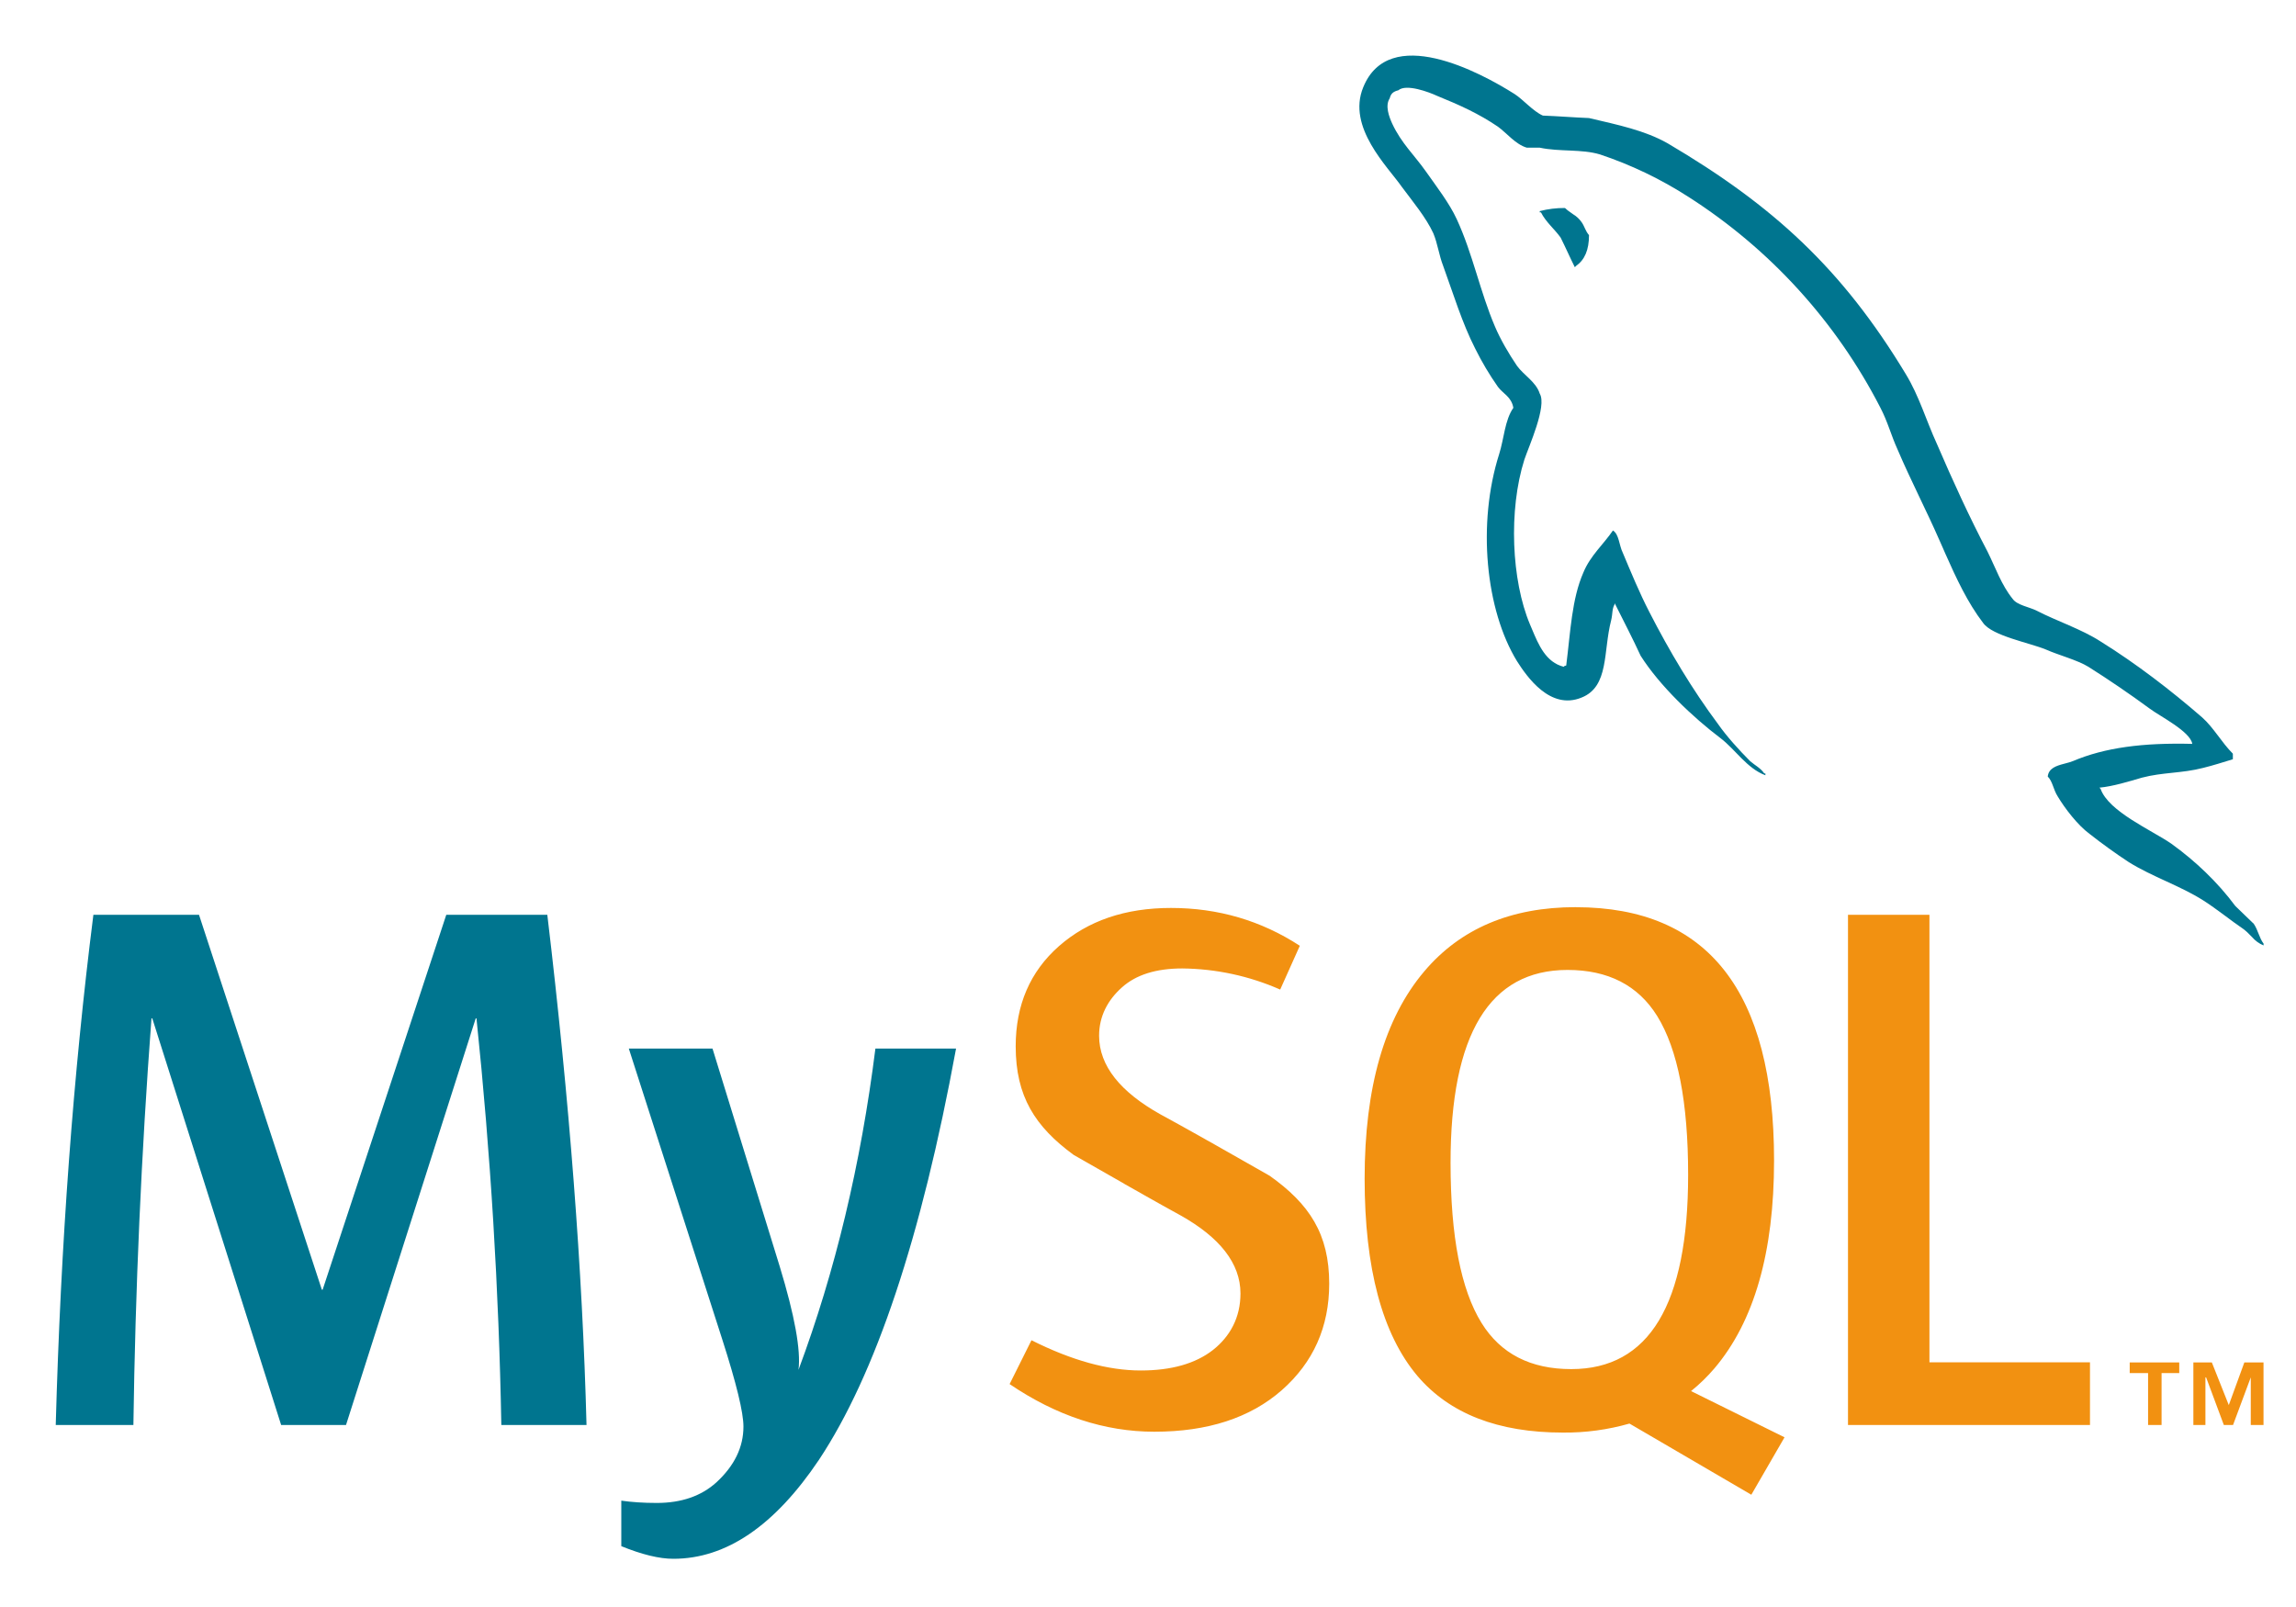
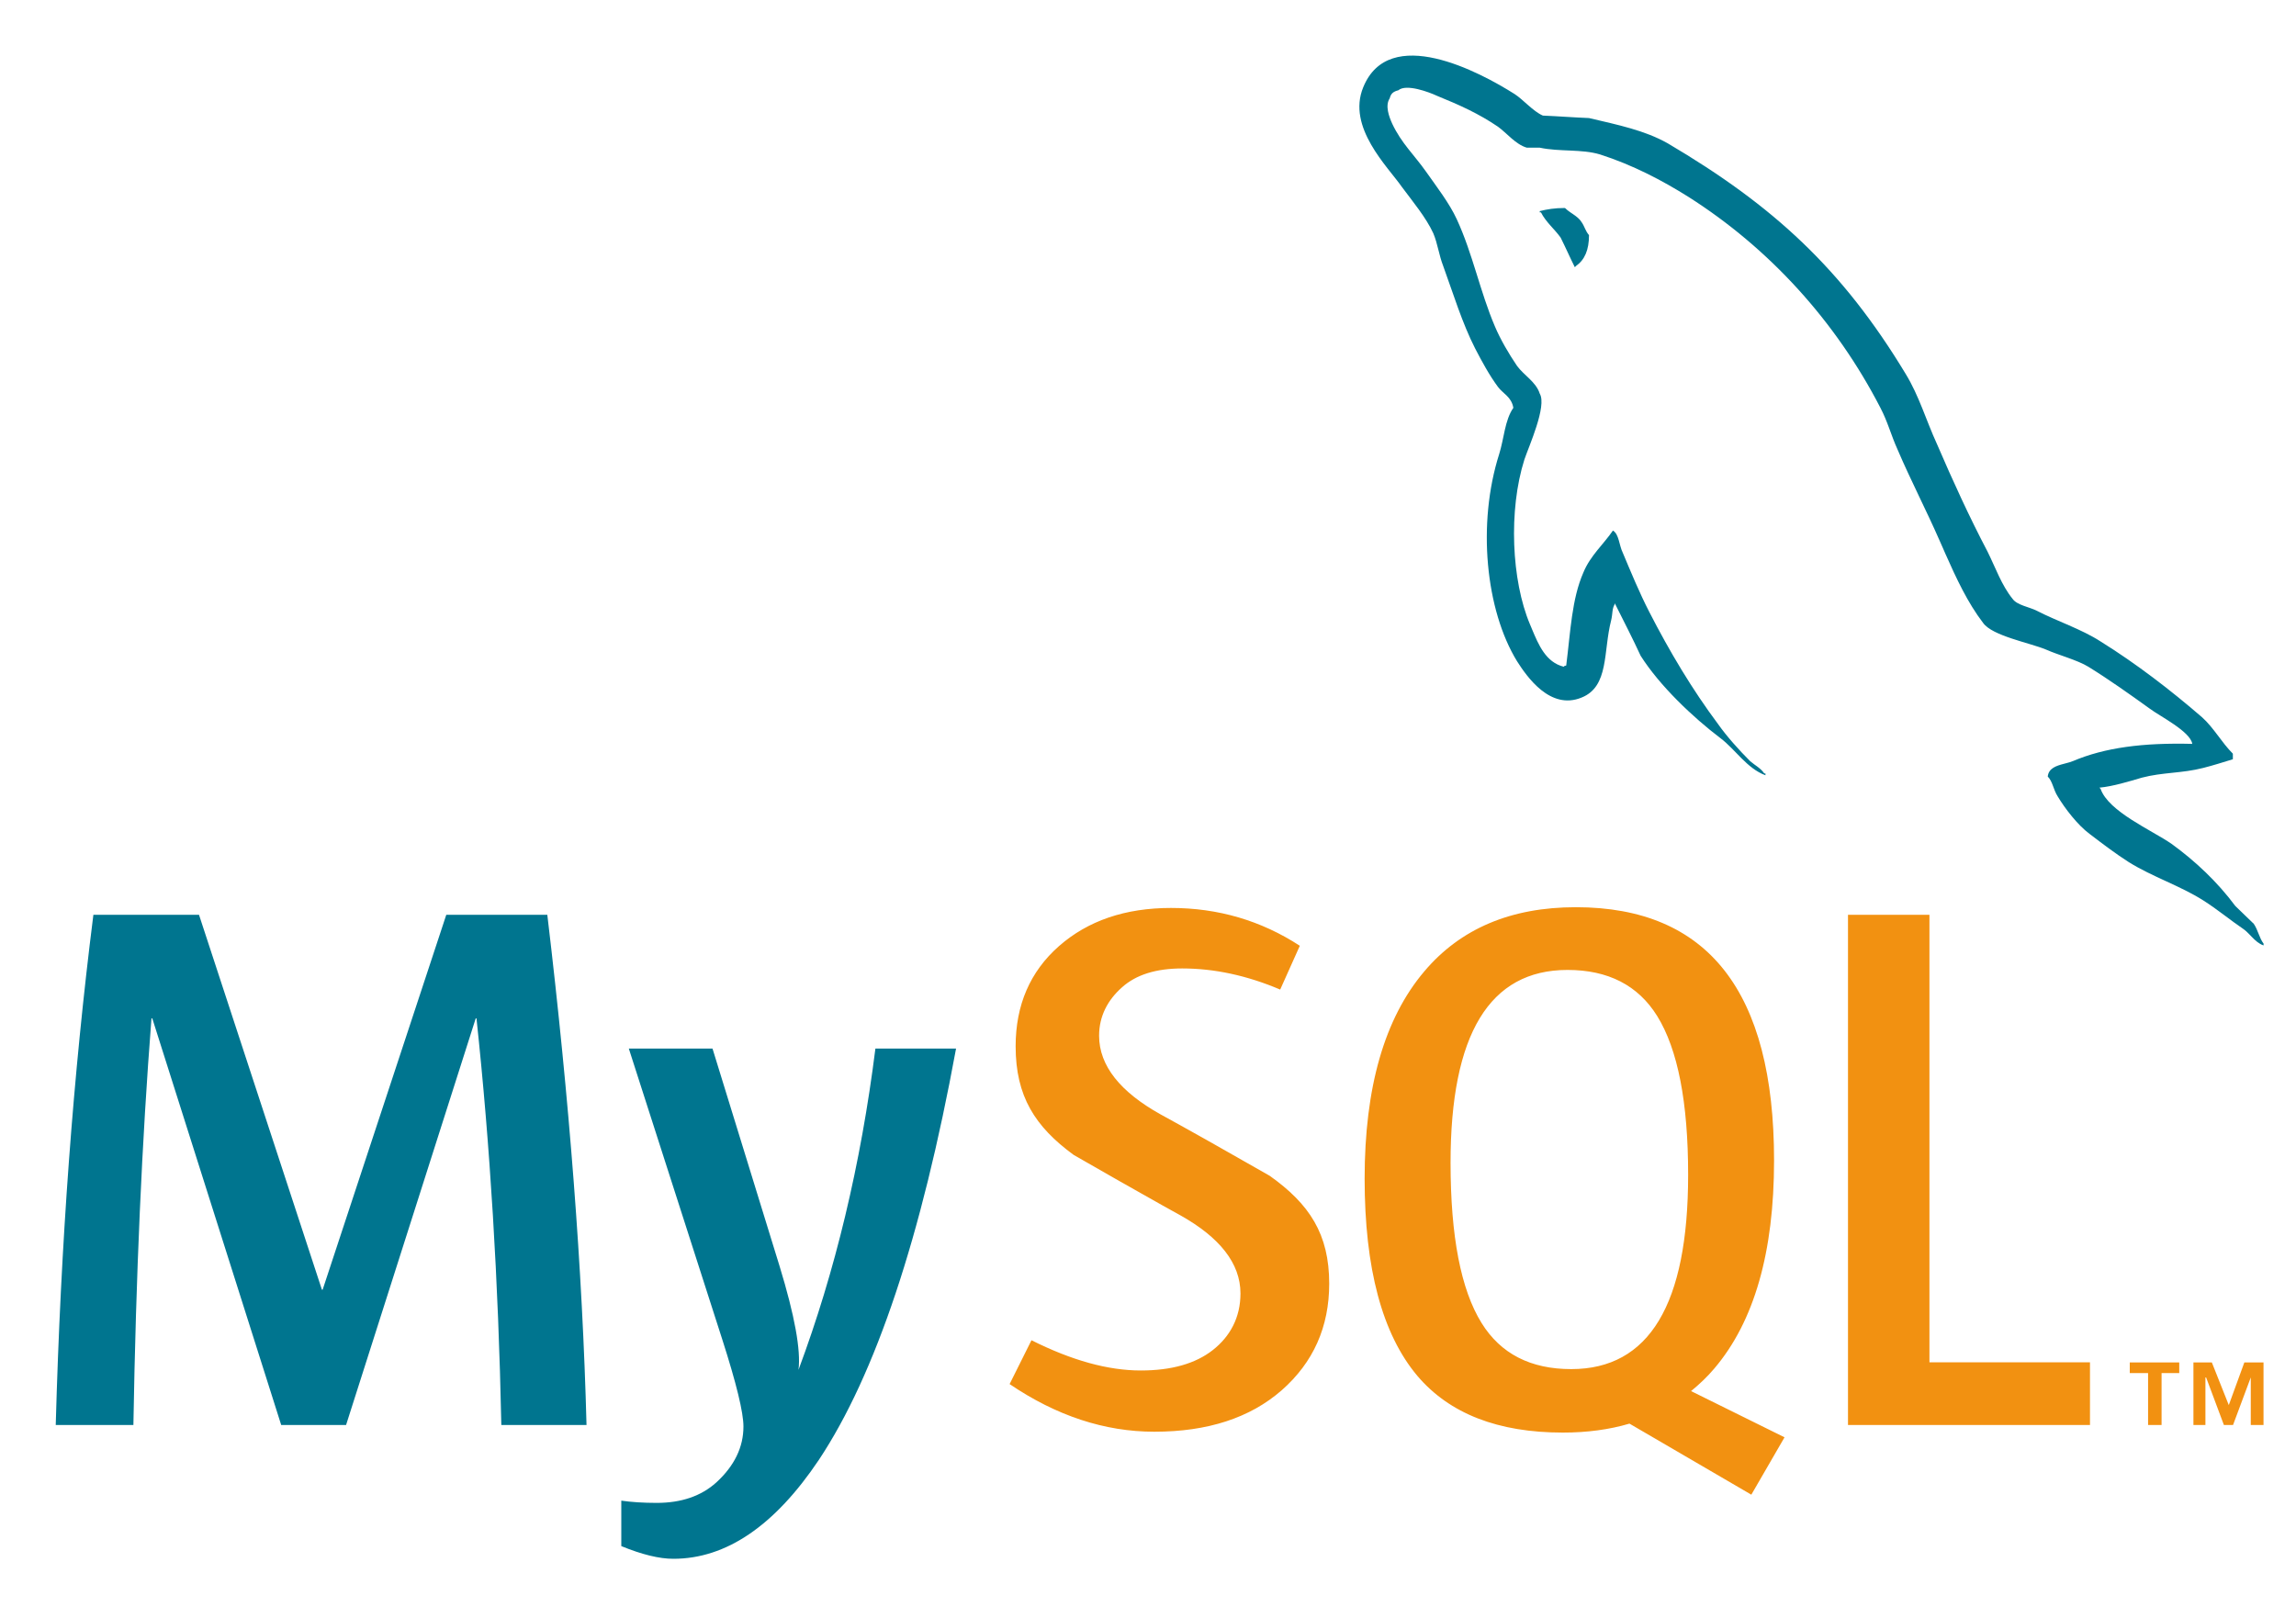
- <svg xmlns="http://www.w3.org/2000/svg" width="40" height="28" fill="none">
-   <path d="M12.413 18.27l1.17 3.793c.262.86.371 1.462.328 1.805.639-1.713 1.086-3.579 1.34-5.598h1.405c-.604 3.288-1.401 5.677-2.39 7.168-.772 1.148-1.616 1.722-2.536 1.722-.245 0-.547-.074-.906-.22v-.793c.175.025.38.04.617.04.43 0 .775-.12 1.038-.357.315-.29.473-.614.473-.974 0-.247-.123-.751-.368-1.515l-1.629-5.071h1.458zm-8.946-2.331l2.14 6.532h.014l2.154-6.532h1.76c.386 3.24.613 6.203.683 8.89H8.734a83.037 83.037 0 00-.433-7.085h-.013l-2.26 7.085h-1.13l-2.245-7.085h-.014a116.287 116.287 0 00-.315 7.085H.971c.087-3.16.306-6.124.656-8.89h1.84z" fill="#00758F" />
-   <path d="M27.453 15.807c2.303 0 3.454 1.471 3.454 4.413 0 1.598-.346 2.805-1.038 3.621a3.047 3.047 0 01-.408.397l1.63.806h-.002l-.578 1-2.123-1.24a4.076 4.076 0 01-1.16.157c-1.131 0-1.976-.33-2.535-.988-.613-.728-.919-1.875-.919-3.437 0-1.59.346-2.793 1.038-3.61.63-.746 1.51-1.12 2.64-1.12zm-7.053.013c.823 0 1.571.22 2.245.659l-.342.763a4.34 4.34 0 00-1.707-.368c-.455 0-.805.11-1.05.33-.245.218-.398.5-.398.842 0 .527.376.983 1.068 1.37.227.123.453.249.679.376l.052.029.025.014.052.03.026.014.052.029c.524.296 1.017.578 1.017.578.693.491 1.038 1.016 1.038 1.88 0 .753-.276 1.372-.827 1.857-.55.482-1.291.723-2.219.723-.867 0-1.708-.278-2.522-.83l.381-.764c.7.352 1.335.527 1.904.527.534 0 .952-.12 1.255-.355.301-.237.482-.568.482-.987 0-.528-.367-.98-1.04-1.358a54.245 54.245 0 01-.631-.352l-.052-.03-.284-.16-.05-.03c-.455-.258-.849-.484-.849-.484-.673-.493-1.01-1.021-1.01-1.892 0-.72.251-1.303.754-1.746.504-.443 1.154-.665 1.95-.665zm13.214.119v7.797h2.797v1.093h-4.216v-8.89h1.419zm4.352 7.8v.185h-.308v.905h-.235v-.905h-.32v-.185h.863zm.568 0l.295.743.271-.743h.334v1.09h-.222v-.83l-.309.83h-.16l-.309-.83h-.012v.83h-.21v-1.09h.322zM27.308 16.9c-1.358 0-2.037 1.12-2.037 3.36 0 1.281.18 2.211.54 2.791.332.536.853.804 1.563.804 1.357 0 2.036-1.129 2.036-3.385 0-1.265-.18-2.187-.539-2.767-.333-.535-.854-.803-1.563-.803z" fill="#F29111" />
-   <path d="M23.75 1.52c.45-1.107 2.025-.269 2.636.118.15.096.321.3.493.376.268.01.535.032.804.043.503.118.974.215 1.37.44 1.843 1.086 3.043 2.191 4.147 4.018.236.387.354.806.546 1.224.268.624.568 1.28.879 1.87.139.28.246.59.44.827.075.108.289.14.416.204.354.183.783.322 1.115.537.622.387 1.222.849 1.768 1.322.204.182.342.44.536.633v.097c-.172.053-.343.107-.515.15-.375.097-.707.075-1.07.171-.226.066-.505.152-.74.174l.021.022c.14.396.89.718 1.233.955.416.3.803.666 1.114 1.085.107.107.214.204.321.31.075.109.096.248.171.345v.032a.525.525 0 01-.2-.145l-.035-.035a.847.847 0 00-.107-.099c-.237-.161-.471-.354-.708-.505-.407-.258-.878-.407-1.296-.666a9.908 9.908 0 01-.686-.494c-.204-.15-.428-.44-.556-.655-.076-.119-.086-.258-.172-.344.015-.143.146-.186.279-.221l.03-.008a1.09 1.09 0 00.13-.04c.557-.236 1.221-.322 2.079-.3-.033-.216-.569-.484-.74-.613a18.6 18.6 0 00-1.07-.73c-.194-.119-.526-.205-.74-.301-.29-.119-.932-.237-1.093-.462-.272-.355-.468-.778-.658-1.206l-.051-.117a50.467 50.467 0 00-.052-.117c-.225-.515-.504-1.052-.729-1.58-.117-.257-.171-.482-.3-.73a9.523 9.523 0 00-3.342-3.673 6.844 6.844 0 00-1.543-.741c-.321-.097-.707-.044-1.05-.118H26.6c-.193-.054-.354-.258-.504-.366-.331-.225-.663-.376-1.06-.537-.14-.065-.536-.215-.675-.097-.085.022-.129.054-.15.14-.085.129-.01.322.043.44.16.344.386.548.59.838.181.258.406.548.535.828.278.601.407 1.267.665 1.869.095.226.246.483.385.687.117.162.332.279.396.484.13.215-.193.924-.268 1.149-.279.88-.225 2.106.097 2.87l.017.04.017.04c.117.28.243.581.555.66.022-.022 0-.01.043-.022.075-.591.096-1.16.3-1.623.118-.289.353-.493.514-.73.107.065.107.259.171.387.14.333.29.698.462 1.031.352.688.75 1.354 1.199 1.956.15.214.364.45.557.644.086.075.182.119.247.215h.02v.032c-.32-.118-.524-.45-.78-.645-.483-.365-1.061-.913-1.394-1.438-.139-.302-.29-.592-.44-.892v-.022c-.064.086-.042.171-.074.301-.14.537-.032 1.15-.514 1.342-.547.226-.954-.365-1.125-.633-.547-.892-.697-2.395-.311-3.61.085-.268.097-.59.247-.805-.033-.194-.182-.247-.269-.366a5.066 5.066 0 01-.395-.665c-.226-.44-.386-.967-.558-1.44-.075-.193-.096-.387-.172-.57-.128-.278-.363-.558-.546-.805-.246-.354-.964-1.042-.675-1.74zm3.514 2.104a.708.708 0 00.1.079l.042.03a.48.48 0 01.148.138c.054.076.064.15.129.226 0 .258-.075.43-.226.537l-.021.022c-.086-.172-.161-.344-.247-.516-.107-.15-.257-.269-.343-.44h-.021v-.022a1.71 1.71 0 01.44-.054z" fill="#00758F" />
+ <svg xmlns="http://www.w3.org/2000/svg" width="40" height="28" viewBox="0 0 40 28" fill="none">
+   <path d="M12.413 18.27L13.582 22.063C13.845 22.924 13.954 23.525 13.911 23.868C14.55 22.155 14.997 20.289 15.251 18.27H16.656C16.052 21.558 15.255 23.947 14.265 25.438C13.494 26.586 12.65 27.16 11.73 27.16C11.485 27.16 11.183 27.086 10.824 26.939V26.147C10.999 26.172 11.205 26.186 11.441 26.186C11.87 26.186 12.216 26.067 12.479 25.83C12.794 25.541 12.952 25.216 12.952 24.855C12.952 24.61 12.829 24.105 12.584 23.341L10.955 18.27H12.413H12.413ZM3.467 15.939L5.608 22.471H5.621L7.775 15.939H9.535C9.921 19.178 10.148 22.142 10.218 24.829H8.734C8.682 22.318 8.538 19.956 8.301 17.744H8.288L6.029 24.829H4.899L2.653 17.744H2.639C2.473 19.868 2.368 22.23 2.324 24.829H0.971C1.058 21.668 1.277 18.705 1.627 15.939H3.467H3.467Z" fill="#00758F" />
+   <path d="M27.453 15.807C29.756 15.807 30.907 17.278 30.907 20.22C30.907 21.818 30.561 23.025 29.869 23.841C29.744 23.99 29.606 24.119 29.461 24.238L31.091 25.044L31.089 25.044L30.511 26.043L28.388 24.805C28.036 24.909 27.649 24.961 27.227 24.961C26.097 24.961 25.252 24.631 24.693 23.973C24.08 23.245 23.774 22.098 23.774 20.536C23.774 18.946 24.12 17.744 24.812 16.927C25.442 16.18 26.323 15.807 27.453 15.807V15.807ZM20.4 15.82C21.223 15.82 21.971 16.04 22.645 16.479L22.303 17.242C21.726 16.997 21.157 16.874 20.596 16.874C20.141 16.874 19.791 16.983 19.546 17.204C19.3 17.422 19.148 17.703 19.148 18.046C19.148 18.573 19.524 19.029 20.216 19.415C20.443 19.539 20.669 19.665 20.895 19.792L20.947 19.821L20.972 19.835L21.024 19.864L21.05 19.879L21.102 19.908C21.626 20.204 22.119 20.486 22.119 20.486C22.812 20.977 23.157 21.502 23.157 22.365C23.157 23.119 22.881 23.738 22.33 24.223C21.779 24.705 21.039 24.946 20.111 24.946C19.244 24.946 18.403 24.668 17.589 24.116L17.97 23.352C18.671 23.704 19.305 23.879 19.874 23.879C20.408 23.879 20.826 23.76 21.128 23.524C21.43 23.287 21.611 22.956 21.611 22.537C21.611 22.009 21.244 21.558 20.57 21.179C20.359 21.063 20.149 20.945 19.94 20.826L19.888 20.797C19.793 20.744 19.698 20.689 19.604 20.636L19.553 20.608C19.099 20.349 18.705 20.123 18.705 20.123C18.032 19.63 17.694 19.102 17.694 18.231C17.694 17.511 17.946 16.928 18.449 16.485C18.953 16.042 19.603 15.82 20.4 15.82V15.82ZM33.614 15.939V23.736H36.411V24.829H32.195V15.939H33.614ZM37.966 23.739V23.924H37.658V24.829H37.423V23.924H37.104V23.739H37.966H37.966ZM38.534 23.739L38.829 24.482L39.1 23.739H39.434V24.829H39.212V24L38.903 24.829H38.744L38.434 24H38.422V24.829H38.213V23.739H38.534H38.534ZM27.308 16.9C25.95 16.9 25.271 18.02 25.271 20.259C25.271 21.541 25.451 22.471 25.811 23.051C26.143 23.587 26.664 23.855 27.374 23.855C28.731 23.855 29.41 22.726 29.41 20.47C29.41 19.205 29.23 18.283 28.871 17.703C28.538 17.168 28.017 16.9 27.308 16.9H27.308Z" fill="#F29111" />
+   <path d="M23.75 1.52C24.201 0.413 25.775 1.251 26.386 1.638C26.536 1.734 26.707 1.939 26.879 2.014C27.147 2.025 27.414 2.046 27.683 2.057C28.186 2.175 28.657 2.272 29.054 2.497C30.896 3.583 32.096 4.688 33.2 6.515C33.436 6.902 33.554 7.321 33.746 7.739C34.014 8.363 34.314 9.018 34.625 9.609C34.764 9.888 34.871 10.199 35.064 10.436C35.14 10.544 35.354 10.576 35.481 10.64C35.835 10.823 36.264 10.962 36.596 11.177C37.218 11.564 37.818 12.026 38.364 12.498C38.568 12.681 38.706 12.939 38.9 13.132V13.229C38.728 13.282 38.557 13.336 38.385 13.38C38.01 13.476 37.678 13.454 37.314 13.55C37.089 13.616 36.81 13.702 36.575 13.724L36.596 13.746C36.735 14.142 37.485 14.464 37.829 14.701C38.245 15.002 38.632 15.367 38.943 15.786C39.05 15.893 39.157 15.99 39.264 16.096C39.339 16.205 39.36 16.344 39.435 16.441V16.473C39.352 16.444 39.291 16.387 39.234 16.328L39.2 16.293C39.166 16.258 39.132 16.223 39.093 16.194C38.856 16.033 38.622 15.839 38.385 15.689C37.978 15.431 37.507 15.282 37.089 15.023C36.853 14.872 36.628 14.701 36.403 14.529C36.199 14.378 35.975 14.089 35.847 13.874C35.771 13.755 35.761 13.616 35.675 13.53C35.69 13.386 35.821 13.344 35.954 13.309L35.984 13.301C36.03 13.289 36.075 13.277 36.114 13.261C36.671 13.025 37.335 12.939 38.193 12.961C38.16 12.745 37.624 12.477 37.453 12.348C37.11 12.101 36.746 11.842 36.382 11.617C36.189 11.499 35.857 11.413 35.643 11.317C35.354 11.198 34.711 11.08 34.55 10.855C34.278 10.5 34.082 10.077 33.892 9.649L33.841 9.532C33.824 9.493 33.806 9.454 33.789 9.415C33.564 8.9 33.285 8.363 33.06 7.836C32.943 7.578 32.889 7.353 32.76 7.106C31.978 5.591 30.821 4.324 29.418 3.432C28.957 3.142 28.443 2.873 27.875 2.691C27.554 2.594 27.168 2.647 26.825 2.573H26.6C26.407 2.519 26.247 2.315 26.096 2.207C25.765 1.982 25.433 1.831 25.036 1.67C24.897 1.605 24.5 1.455 24.361 1.573C24.276 1.595 24.232 1.627 24.211 1.713C24.126 1.842 24.201 2.035 24.254 2.154C24.415 2.497 24.64 2.701 24.844 2.991C25.025 3.249 25.25 3.539 25.379 3.819C25.657 4.42 25.786 5.086 26.044 5.688C26.139 5.914 26.29 6.171 26.429 6.375C26.546 6.537 26.761 6.654 26.825 6.859C26.954 7.074 26.632 7.783 26.557 8.008C26.278 8.889 26.332 10.114 26.654 10.877L26.671 10.917L26.688 10.958C26.805 11.238 26.931 11.539 27.243 11.617C27.265 11.596 27.243 11.607 27.286 11.596C27.361 11.005 27.382 10.436 27.586 9.973C27.704 9.684 27.939 9.48 28.1 9.244C28.207 9.308 28.207 9.502 28.271 9.63C28.411 9.963 28.561 10.328 28.733 10.662C29.085 11.349 29.482 12.015 29.932 12.617C30.083 12.831 30.296 13.068 30.489 13.261C30.575 13.336 30.671 13.38 30.736 13.476H30.757V13.508C30.435 13.39 30.232 13.057 29.975 12.863C29.493 12.498 28.915 11.95 28.582 11.425C28.443 11.123 28.293 10.833 28.143 10.533V10.511C28.078 10.597 28.1 10.682 28.068 10.812C27.929 11.349 28.036 11.961 27.554 12.154C27.007 12.38 26.6 11.789 26.429 11.521C25.882 10.629 25.732 9.126 26.118 7.912C26.203 7.643 26.215 7.321 26.365 7.106C26.332 6.912 26.183 6.859 26.096 6.74C25.946 6.537 25.818 6.3 25.701 6.075C25.475 5.634 25.315 5.108 25.143 4.635C25.068 4.442 25.047 4.248 24.971 4.066C24.843 3.787 24.608 3.507 24.425 3.26C24.179 2.906 23.461 2.218 23.75 1.52V1.52ZM27.264 3.624C27.293 3.653 27.327 3.678 27.363 3.703L27.406 3.732C27.464 3.772 27.52 3.814 27.554 3.871C27.608 3.947 27.618 4.021 27.683 4.097C27.683 4.355 27.608 4.527 27.457 4.634C27.457 4.634 27.446 4.645 27.436 4.656C27.35 4.484 27.275 4.312 27.189 4.14C27.082 3.99 26.932 3.871 26.846 3.7H26.825V3.678C26.954 3.646 27.082 3.624 27.264 3.624Z" fill="#00758F" />
</svg>
